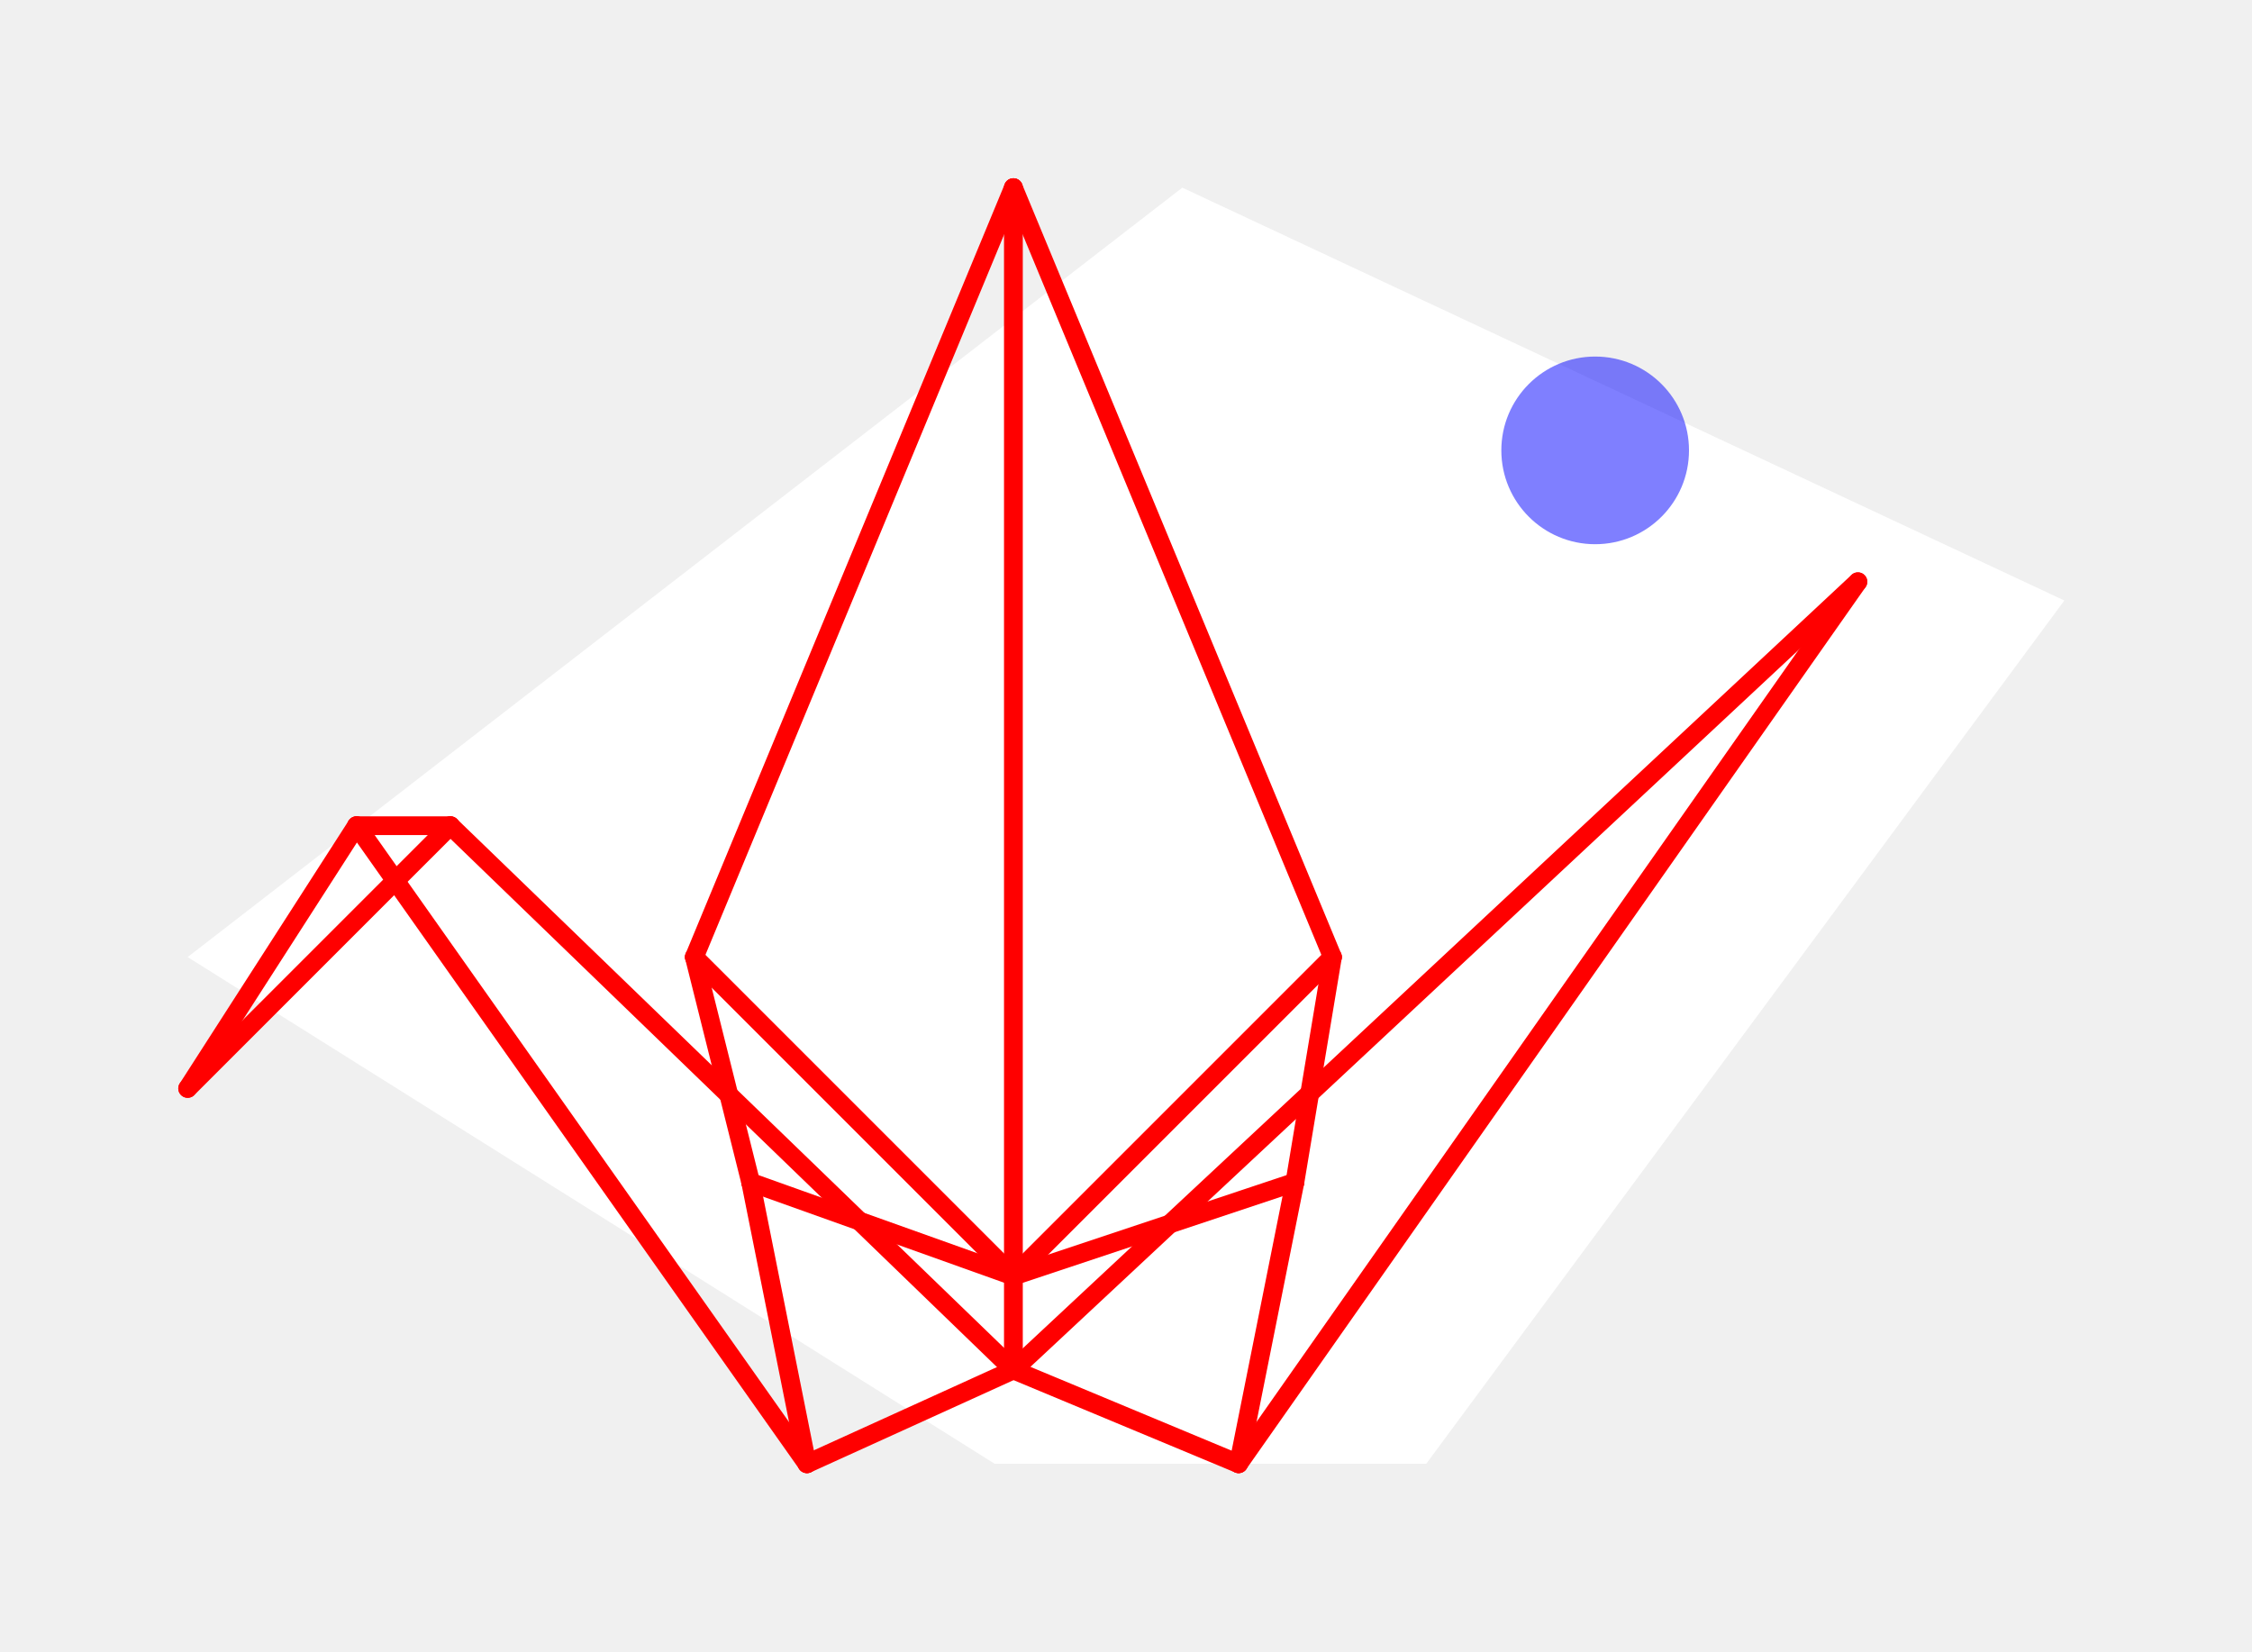
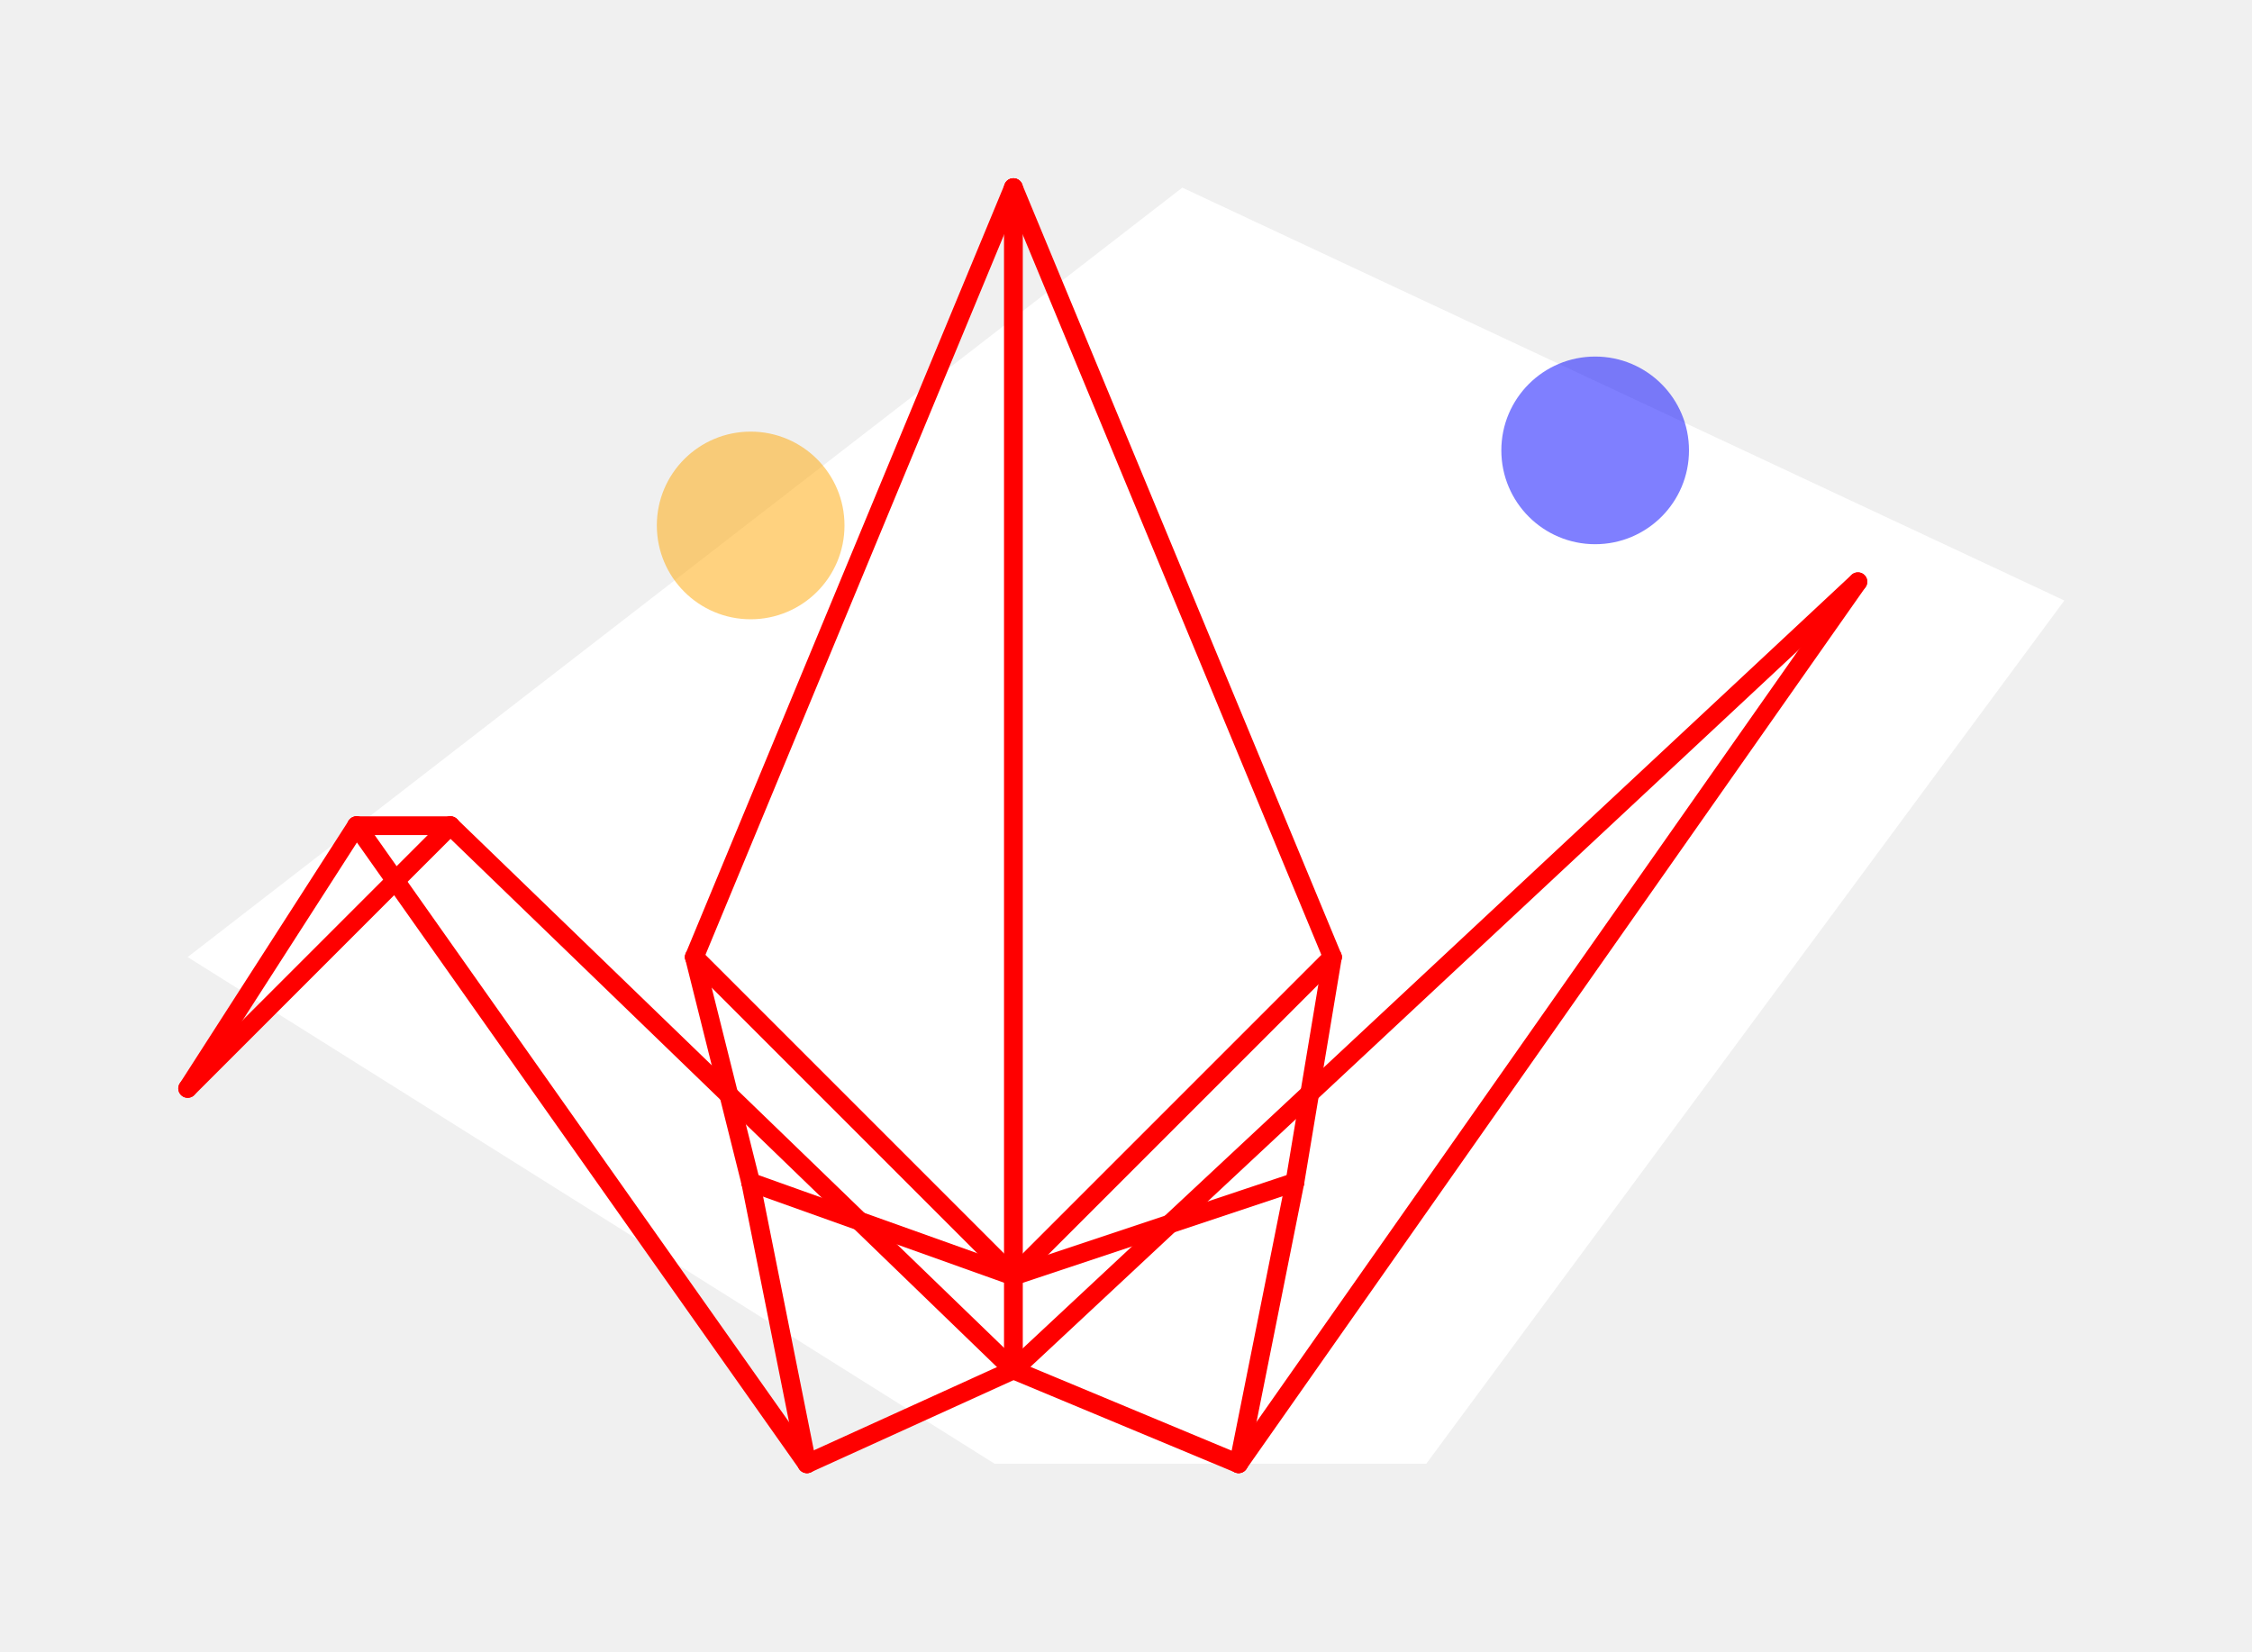
<svg xmlns="http://www.w3.org/2000/svg" viewBox="-10 -10 120 88" style="background-color: #00000066">
  <path d="M 53,0 L 100,22 L 66,68 L 43,68 L 0,41" style="fill:#ffffff; fill-rule:evenodd; stroke:none" />
  <g style="fill:none;stroke:#ff0000;stroke-linecap:round">
    <path d="M 44,58 L 44,0" />
    <path d="M 44,0 L 27,41" />
    <path d="M 27,41 L 44,58" />
    <path d="M 27,41 L 30,53" />
    <path d="M 30,53 L 44,58" />
    <path d="M 44,58 L 44,63" />
    <path d="M 44,63 L 33,68" />
    <path d="M 33,68 L 30,53" />
    <path d="M 44,63 L 56,68" />
    <path d="M 56,68 L 59,53" />
    <path d="M 59,53 L 44,58" />
    <path d="M 44,58 L 61,41" />
    <path d="M 61,41 L 59,53" />
    <path d="M 61,41 L 44,0" />
    <path d="M 56,68 L 89,21" />
    <path d="M 89,21 L 44,63" />
    <path d="M 33,68 L 9,34" />
    <path d="M 9,34 L 14,34" />
    <path d="M 14,34 L 44,63" />
    <path d="M 14,34 L 0,48" />
    <path d="M 0,48 L 9,34" />
  </g>
  <circle cx="75" cy="14" r="5px" style="fill:#0000ff80" />
+   <circle cx="30" cy="18" r="5px" style="fill:#ffa50080" />
</svg>
